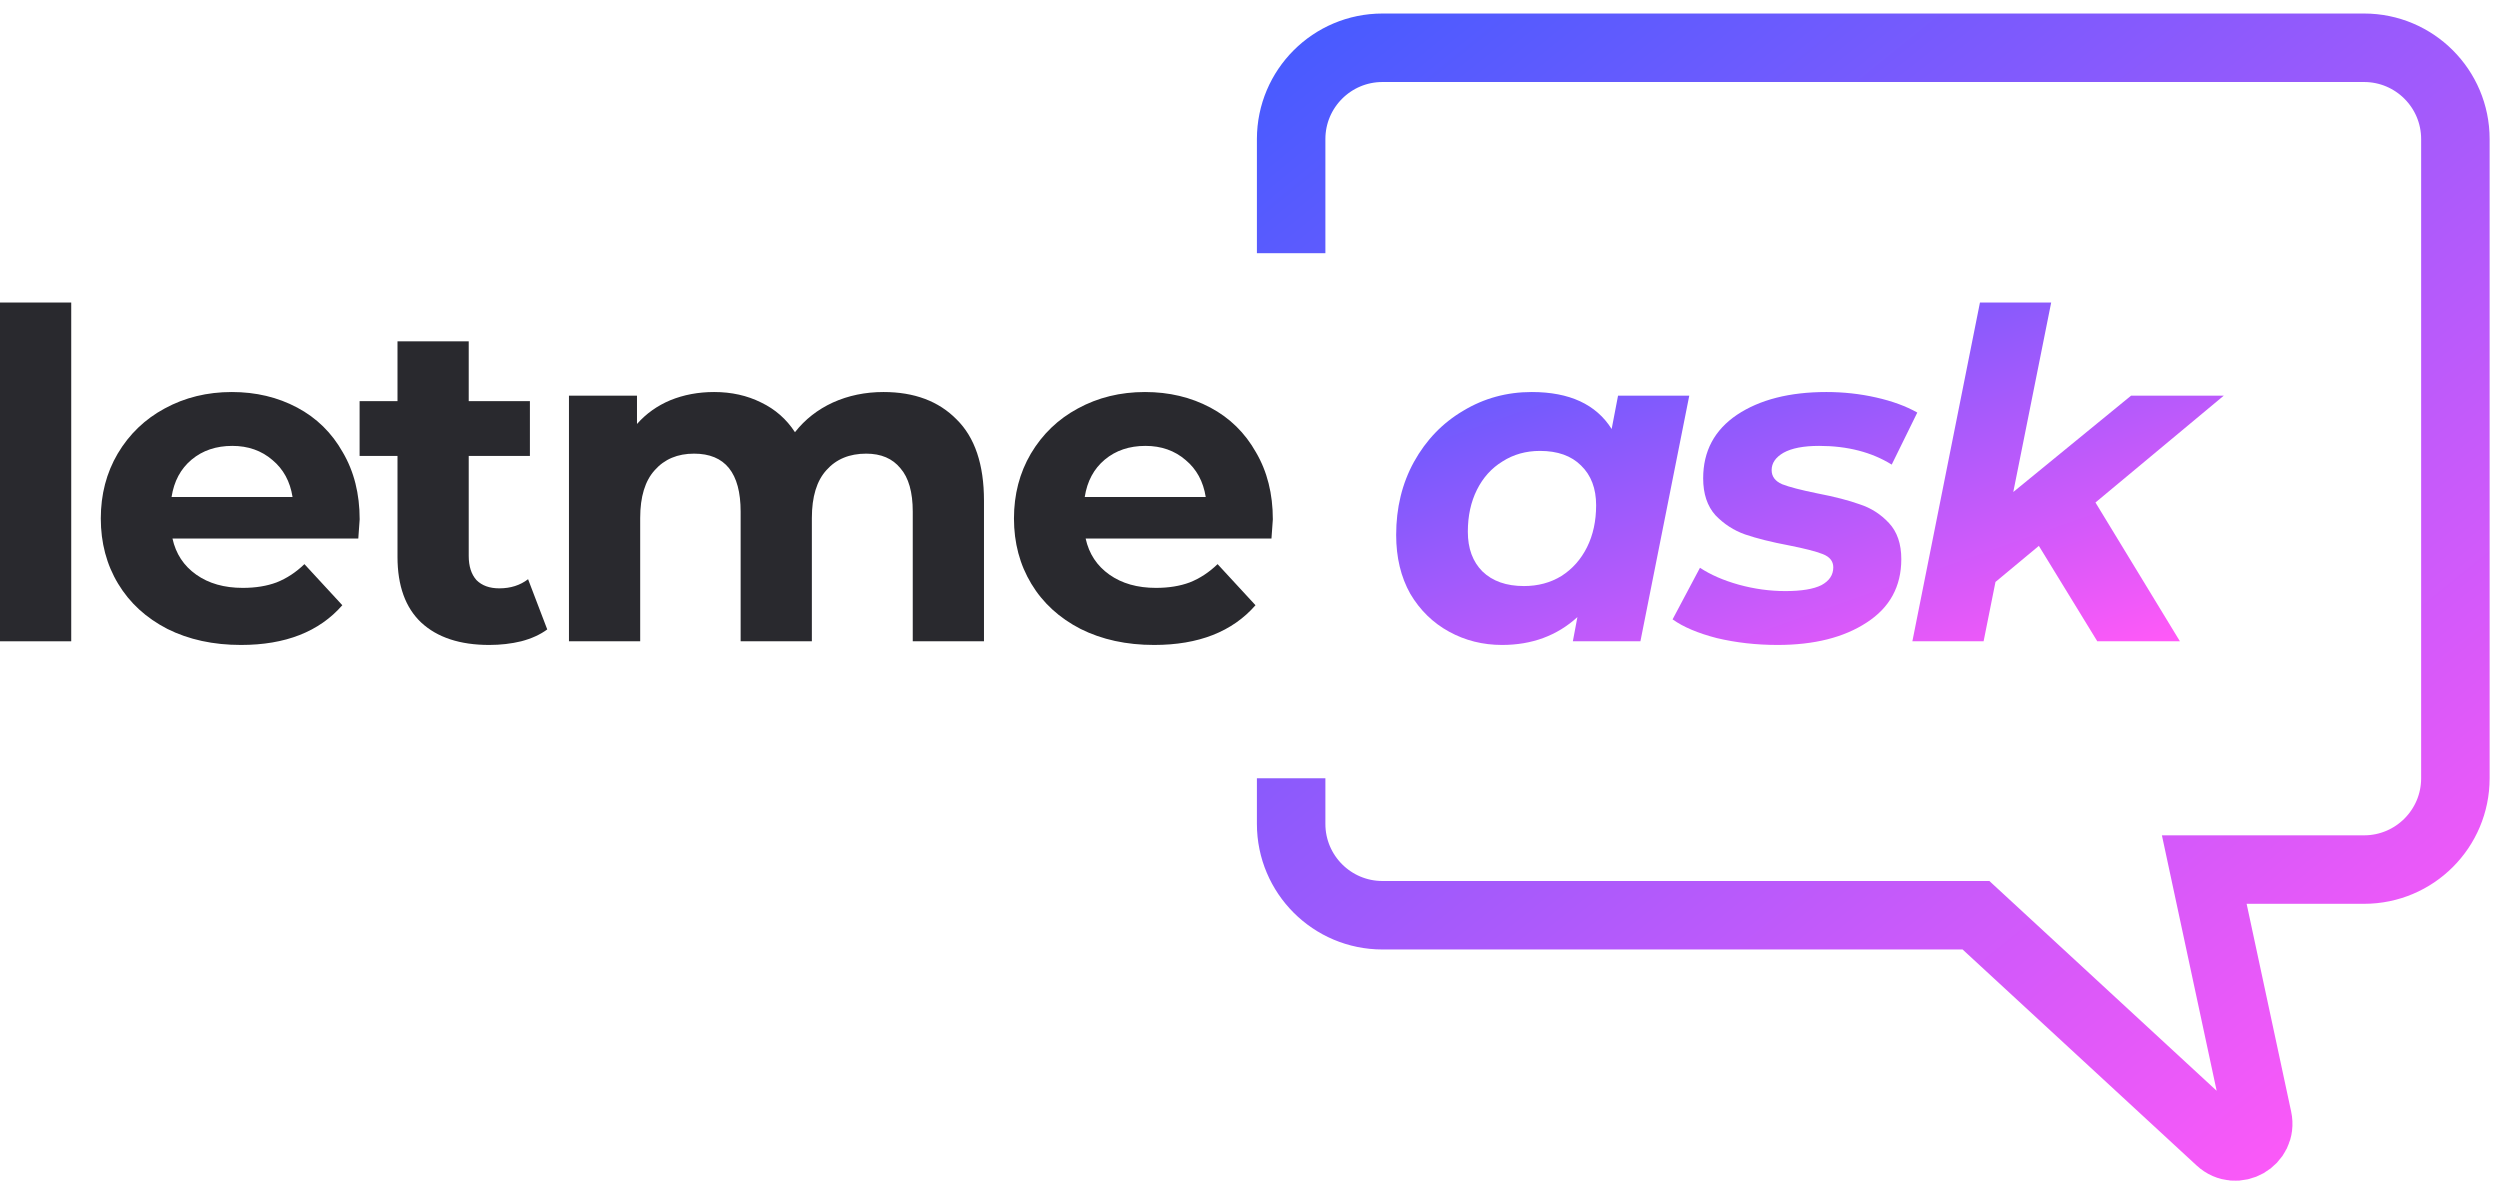
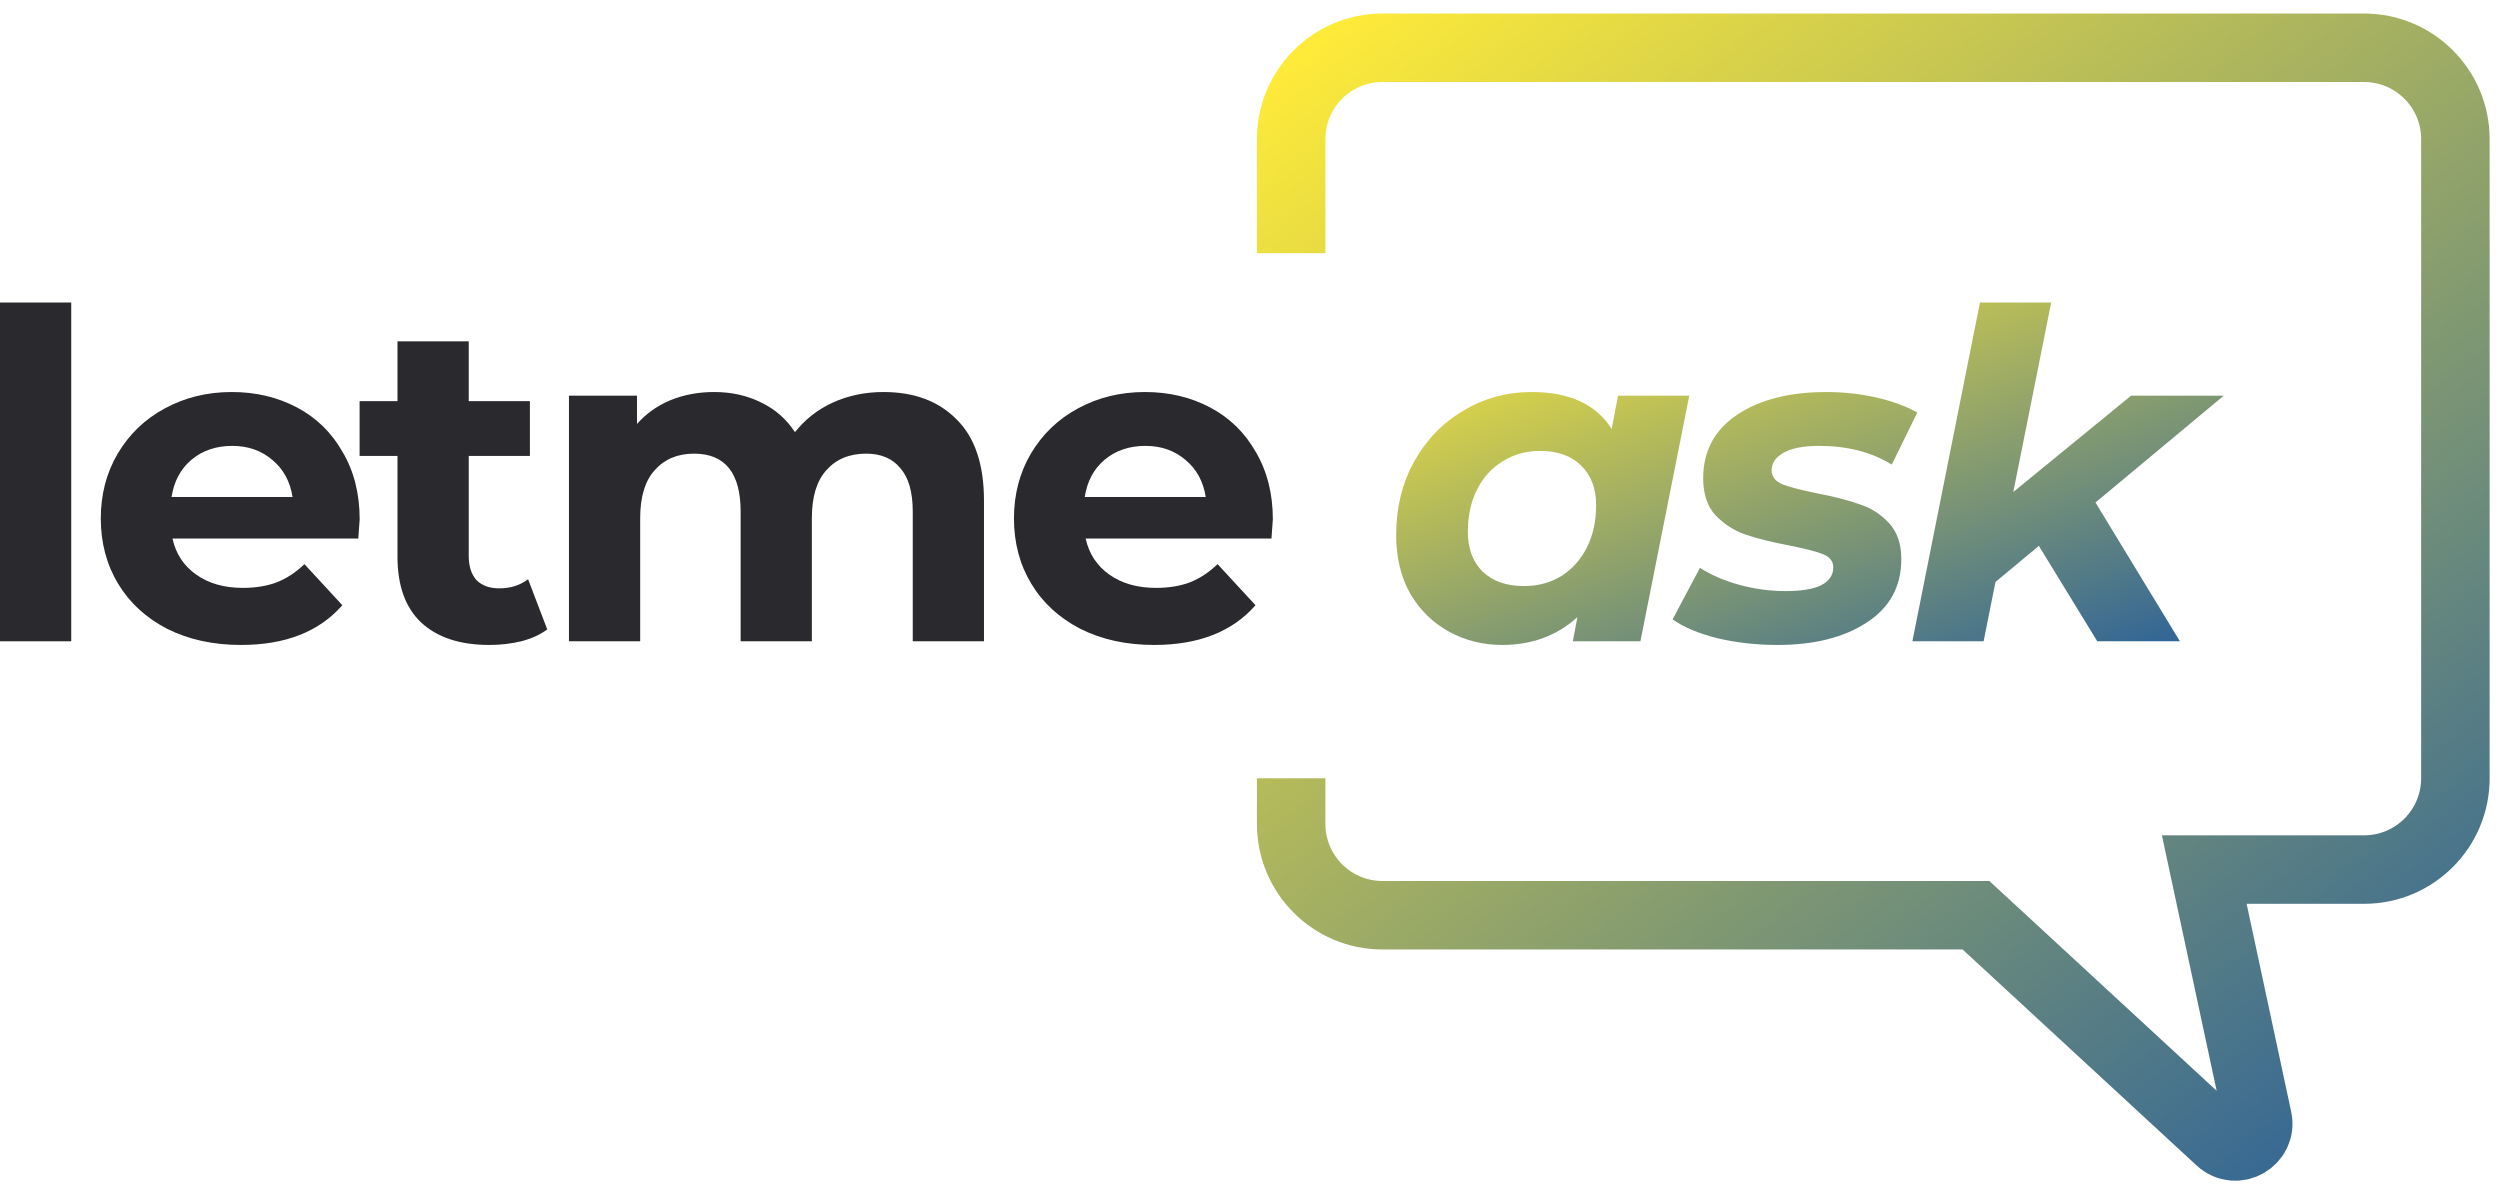
<svg xmlns="http://www.w3.org/2000/svg" width="157" height="75" viewBox="0 0 157 75" fill="none">
  <path d="M0 18.999H4.473V40.273H0V18.999Z" fill="#29292E" />
  <path d="M22.587 32.618C22.587 32.675 22.558 33.077 22.501 33.822H10.832C11.042 34.778 11.539 35.533 12.323 36.087C13.106 36.642 14.081 36.919 15.247 36.919C16.05 36.919 16.757 36.804 17.369 36.575C18 36.326 18.583 35.944 19.118 35.428L21.498 38.008C20.045 39.671 17.923 40.503 15.133 40.503C13.393 40.503 11.854 40.168 10.516 39.499C9.178 38.811 8.146 37.865 7.42 36.661C6.693 35.457 6.33 34.09 6.33 32.561C6.33 31.051 6.684 29.694 7.391 28.489C8.117 27.266 9.102 26.32 10.344 25.651C11.606 24.963 13.011 24.619 14.559 24.619C16.069 24.619 17.436 24.944 18.659 25.593C19.883 26.243 20.838 27.18 21.526 28.403C22.234 29.608 22.587 31.012 22.587 32.618ZM14.588 28.002C13.575 28.002 12.724 28.289 12.036 28.862C11.348 29.436 10.927 30.219 10.774 31.213H18.372C18.22 30.238 17.799 29.464 17.111 28.891C16.423 28.298 15.582 28.002 14.588 28.002Z" fill="#29292E" />
  <path d="M34.367 39.528C33.928 39.853 33.383 40.102 32.733 40.273C32.102 40.426 31.433 40.503 30.726 40.503C28.891 40.503 27.467 40.035 26.454 39.098C25.46 38.161 24.963 36.785 24.963 34.969V28.633H22.583V25.192H24.963V21.436H29.436V25.192H33.278V28.633H29.436V34.912C29.436 35.562 29.598 36.068 29.923 36.431C30.267 36.776 30.745 36.948 31.357 36.948C32.064 36.948 32.666 36.756 33.163 36.374L34.367 39.528Z" fill="#29292E" />
  <path d="M55.486 24.619C57.417 24.619 58.946 25.192 60.074 26.339C61.221 27.467 61.794 29.168 61.794 31.443V40.273H57.321V32.131C57.321 30.907 57.063 29.999 56.547 29.407C56.05 28.795 55.333 28.489 54.397 28.489C53.345 28.489 52.514 28.833 51.902 29.522C51.291 30.191 50.985 31.194 50.985 32.532V40.273H46.512V32.131C46.512 29.703 45.537 28.489 43.587 28.489C42.555 28.489 41.733 28.833 41.122 29.522C40.51 30.191 40.204 31.194 40.204 32.532V40.273H35.731V24.848H40.003V26.626C40.577 25.976 41.275 25.479 42.096 25.135C42.938 24.791 43.855 24.619 44.849 24.619C45.938 24.619 46.923 24.838 47.802 25.278C48.681 25.699 49.389 26.32 49.924 27.142C50.555 26.339 51.348 25.718 52.304 25.278C53.279 24.838 54.339 24.619 55.486 24.619Z" fill="#29292E" />
  <path d="M79.934 32.618C79.934 32.675 79.906 33.077 79.848 33.822H68.179C68.389 34.778 68.886 35.533 69.67 36.087C70.454 36.642 71.428 36.919 72.594 36.919C73.397 36.919 74.104 36.804 74.716 36.575C75.347 36.326 75.93 35.944 76.465 35.428L78.845 38.008C77.392 39.671 75.27 40.503 72.48 40.503C70.74 40.503 69.201 40.168 67.864 39.499C66.525 38.811 65.493 37.865 64.767 36.661C64.041 35.457 63.677 34.09 63.677 32.561C63.677 31.051 64.031 29.694 64.738 28.489C65.465 27.266 66.449 26.32 67.692 25.651C68.953 24.963 70.358 24.619 71.906 24.619C73.416 24.619 74.783 24.944 76.006 25.593C77.23 26.243 78.185 27.18 78.874 28.403C79.581 29.608 79.934 31.012 79.934 32.618ZM71.935 28.002C70.922 28.002 70.071 28.289 69.383 28.862C68.695 29.436 68.275 30.219 68.121 31.213H75.72C75.567 30.238 75.146 29.464 74.458 28.891C73.77 28.298 72.929 28.002 71.935 28.002Z" fill="#29292E" />
  <path d="M106.086 24.848L103.018 40.273H98.775L99.061 38.754C97.781 39.92 96.204 40.503 94.331 40.503C93.126 40.503 92.018 40.226 91.005 39.671C89.992 39.117 89.179 38.324 88.567 37.292C87.975 36.24 87.679 35.007 87.679 33.593C87.679 31.892 88.051 30.363 88.797 29.006C89.561 27.629 90.594 26.559 91.894 25.794C93.193 25.011 94.627 24.619 96.194 24.619C98.564 24.619 100.237 25.393 101.212 26.941L101.613 24.848H106.086ZM95.707 36.804C96.586 36.804 97.37 36.594 98.058 36.173C98.746 35.734 99.281 35.132 99.664 34.367C100.046 33.602 100.237 32.723 100.237 31.729C100.237 30.678 99.922 29.846 99.291 29.235C98.679 28.623 97.819 28.317 96.71 28.317C95.831 28.317 95.047 28.537 94.359 28.977C93.671 29.397 93.136 29.99 92.754 30.754C92.371 31.519 92.18 32.398 92.18 33.392C92.18 34.444 92.486 35.275 93.098 35.887C93.728 36.498 94.598 36.804 95.707 36.804Z" fill="url(#paint0_linear)" />
  <path d="M111.632 40.503C110.294 40.503 109.023 40.359 107.819 40.073C106.634 39.767 105.707 39.375 105.038 38.897L106.758 35.657C107.427 36.097 108.239 36.451 109.195 36.718C110.17 36.986 111.145 37.12 112.119 37.12C113.133 37.12 113.888 36.995 114.385 36.747C114.882 36.479 115.13 36.106 115.13 35.629C115.13 35.246 114.91 34.969 114.471 34.797C114.031 34.625 113.324 34.444 112.349 34.252C111.24 34.042 110.323 33.813 109.596 33.564C108.889 33.316 108.268 32.914 107.733 32.36C107.217 31.787 106.959 31.012 106.959 30.038C106.959 28.336 107.666 27.008 109.08 26.052C110.514 25.096 112.387 24.619 114.7 24.619C115.77 24.619 116.812 24.733 117.825 24.963C118.838 25.192 119.698 25.508 120.406 25.909L118.8 29.177C117.538 28.394 116.019 28.002 114.241 28.002C113.266 28.002 112.521 28.145 112.005 28.432C111.508 28.719 111.259 29.082 111.259 29.522C111.259 29.923 111.479 30.219 111.919 30.41C112.358 30.582 113.094 30.774 114.127 30.984C115.216 31.194 116.105 31.424 116.793 31.672C117.5 31.901 118.112 32.293 118.628 32.847C119.144 33.402 119.402 34.157 119.402 35.113C119.402 36.833 118.676 38.161 117.223 39.098C115.79 40.035 113.926 40.503 111.632 40.503Z" fill="url(#paint1_linear)" />
  <path d="M131.595 31.557L136.899 40.273H131.71L128.04 34.281L125.316 36.546L124.57 40.273H120.097L124.341 18.999H128.814L126.434 30.898L133.831 24.848H139.652L131.595 31.557Z" fill="url(#paint2_linear)" />
  <path d="M81.084 15.902V8.734C81.084 5.567 83.652 3 86.819 3H148.463C151.63 3 154.198 5.567 154.198 8.734V48.875C154.198 52.042 151.63 54.609 148.463 54.609H138.428L141.782 70.26C142.075 71.628 140.436 72.563 139.408 71.614L124.092 57.477H86.819C83.652 57.477 81.084 54.909 81.084 51.742V48.875" stroke="url(#paint3_linear)" stroke-width="4.301" />
  <defs>
    <linearGradient id="paint0_linear" x1="87.679" y1="18.999" x2="99.758" y2="53.111" gradientUnits="userSpaceOnUse">
-       <stop stop-color="#485BFF" />
-       <stop offset="1" stop-color="#FF59F8" />
+       <stop stop-color="#ffeb38" />
+       <stop offset="1" stop-color="#336695" />
    </linearGradient>
    <linearGradient id="paint1_linear" x1="87.679" y1="18.999" x2="99.758" y2="53.111" gradientUnits="userSpaceOnUse">
-       <stop stop-color="#485BFF" />
-       <stop offset="1" stop-color="#FF59F8" />
+       <stop stop-color="#ffeb38" />
+       <stop offset="1" stop-color="#336695" />
    </linearGradient>
    <linearGradient id="paint2_linear" x1="87.679" y1="18.999" x2="99.758" y2="53.111" gradientUnits="userSpaceOnUse">
-       <stop stop-color="#485BFF" />
-       <stop offset="1" stop-color="#FF59F8" />
+       <stop stop-color="#ffeb38" />
+       <stop offset="1" stop-color="#336695" />
    </linearGradient>
    <linearGradient id="paint3_linear" x1="81.084" y1="3" x2="141.295" y2="77.547" gradientUnits="userSpaceOnUse">
-       <stop stop-color="#485BFF" />
-       <stop offset="1" stop-color="#FF59F8" />
+       <stop stop-color="#ffeb38" />
+       <stop offset="1" stop-color="#336695" />
    </linearGradient>
  </defs>
</svg>
